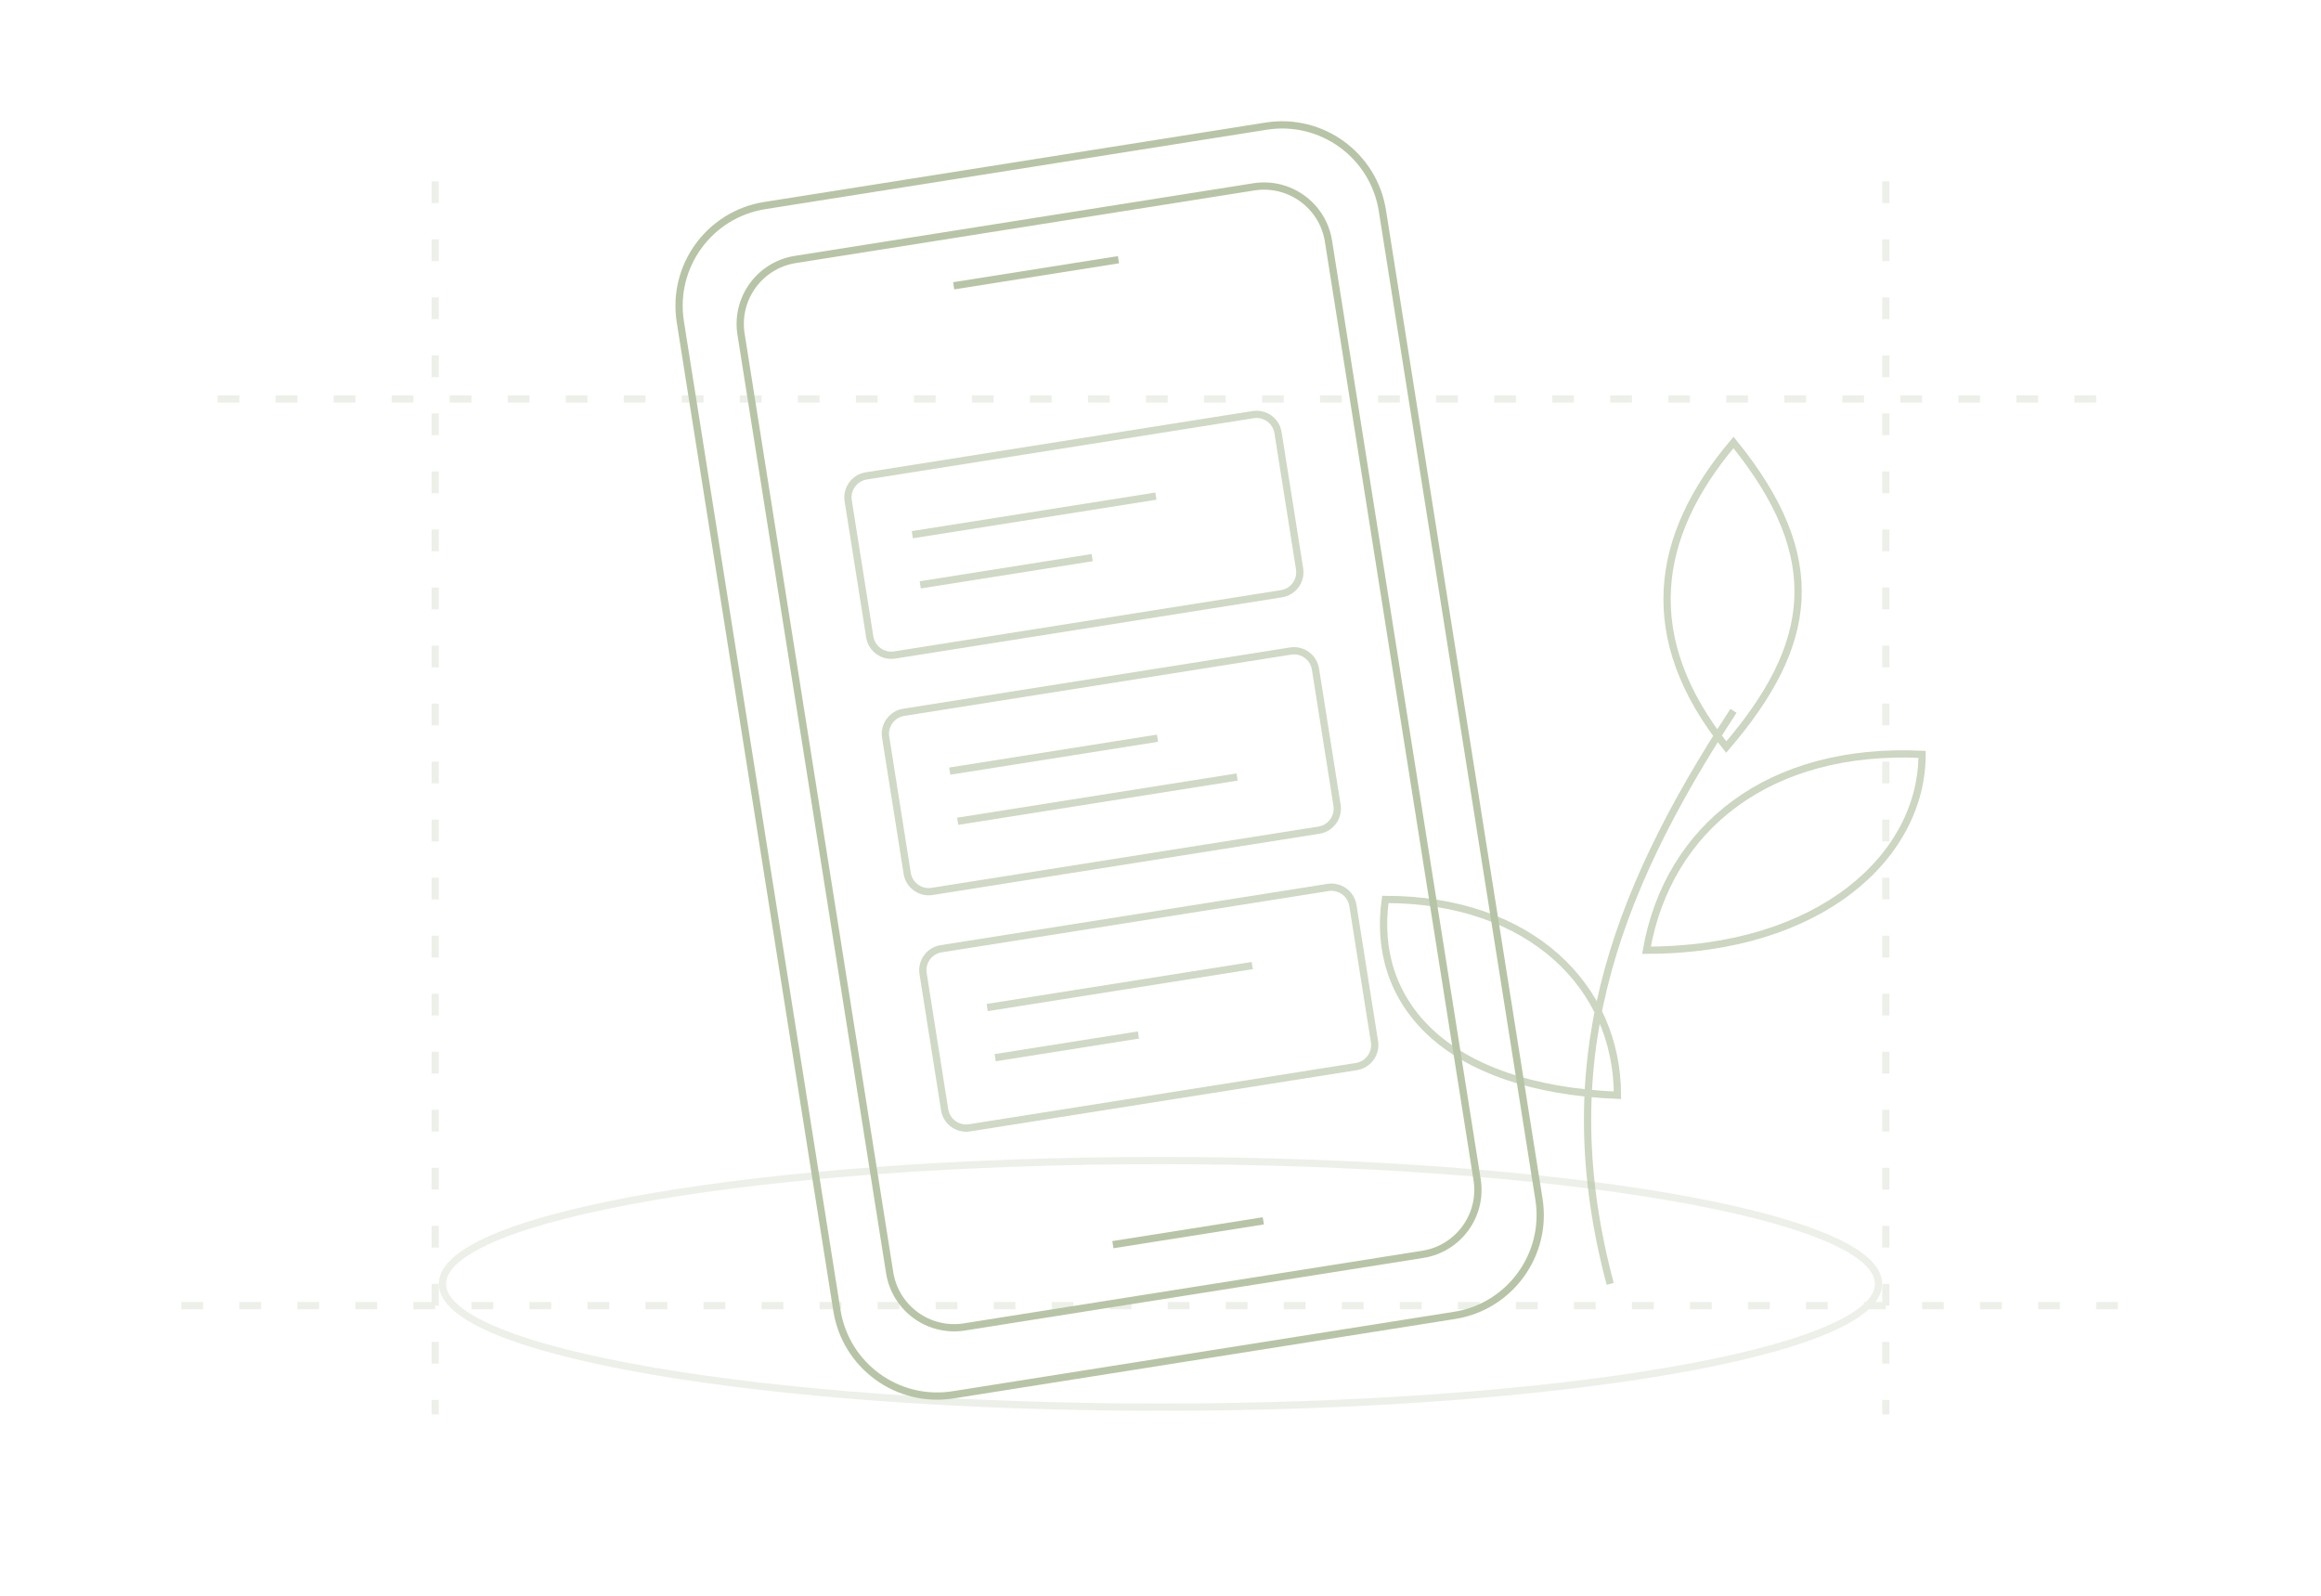
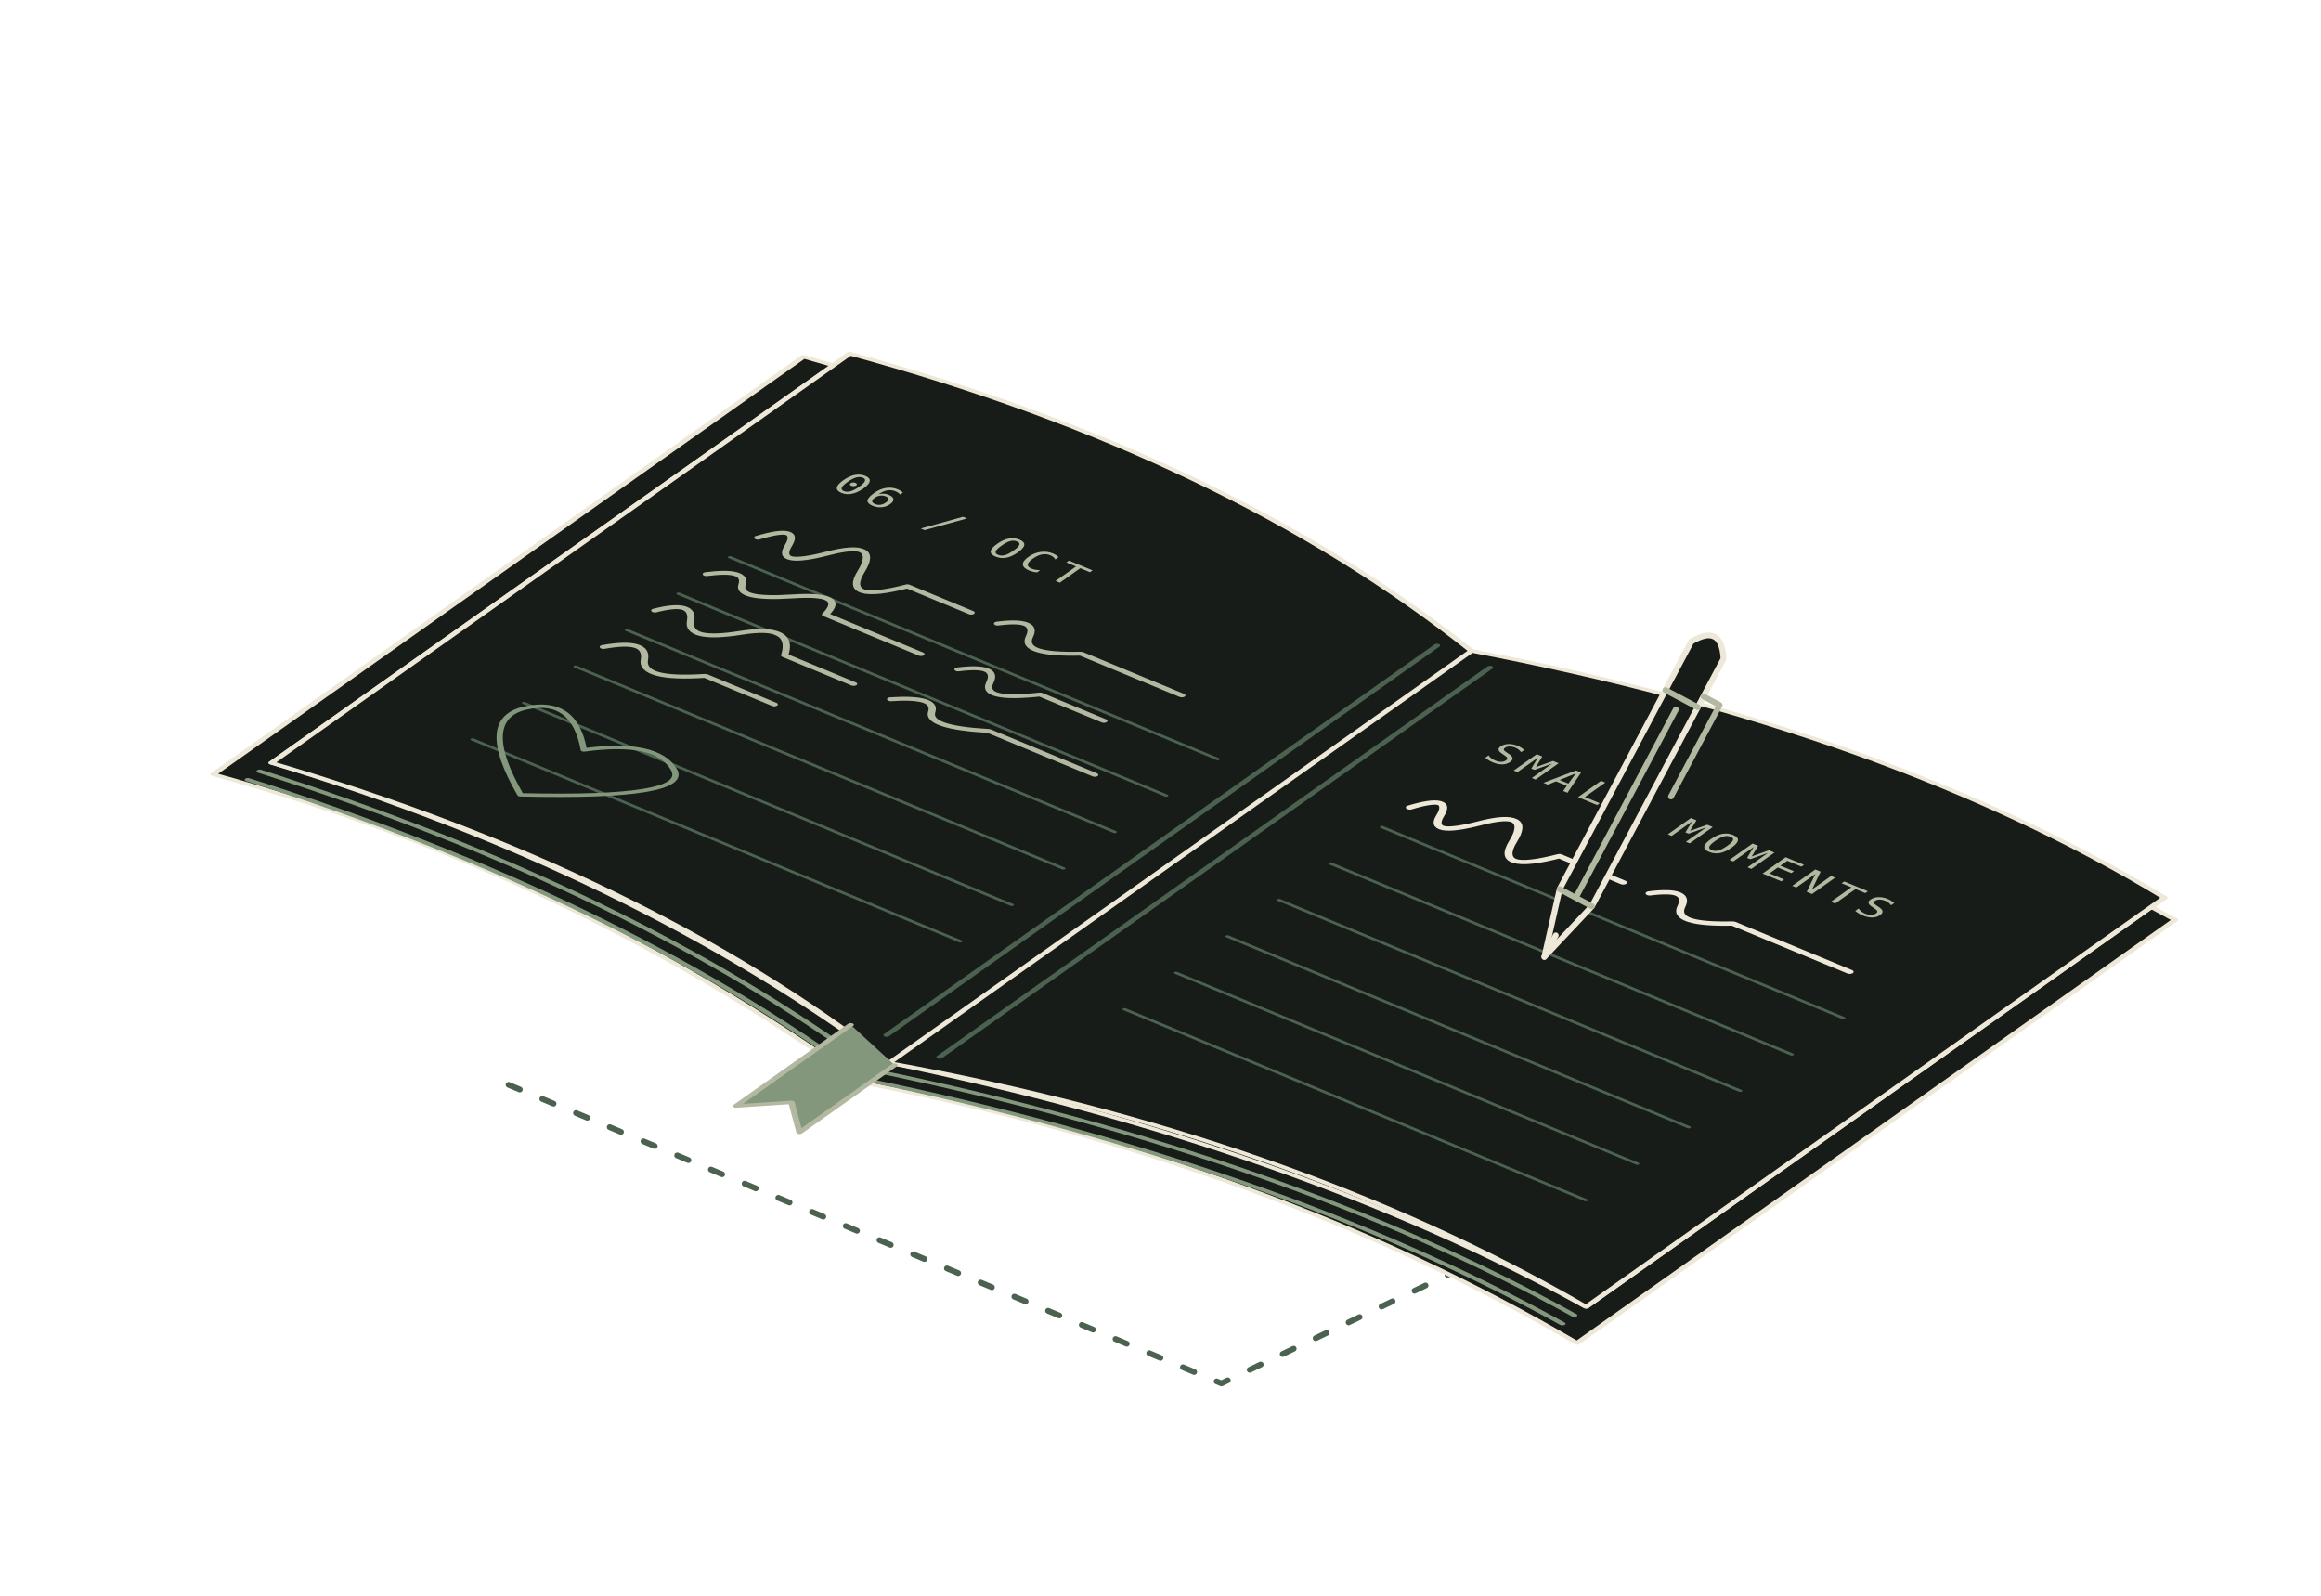
- <svg xmlns="http://www.w3.org/2000/svg" viewBox="0 0 320 220" fill="none" stroke="#b7c4a6" stroke-width="1">
-   <g opacity=".25">
-     <path d="M25 180h270M60 25v170M260 25v170M30 55h260" stroke-dasharray="3 5" />
-     <ellipse cx="160" cy="177" rx="99" ry="17" />
-   </g>
-   <g transform="rotate(-9 152 105)">
-     <rect x="104" y="22" width="98" height="166" rx="14" />
-     <rect x="112" y="30" width="82" height="149" rx="9" />
-     <path d="M142 37h23M143 171h21" />
-     <g opacity=".65">
-       <rect x="123" y="61" width="60" height="25" rx="3" />
-       <path d="M131 70h34m-34 7h24" />
-       <rect x="123" y="94" width="60" height="25" rx="3" />
-       <path d="M131 103h29m-29 7h39" />
-       <rect x="123" y="127" width="60" height="25" rx="3" />
-       <path d="M131 136h37m-37 7h20" />
+ <svg xmlns="http://www.w3.org/2000/svg" viewBox="0 0 320 220" fill="none" stroke="#eee8d8" stroke-width=".95" stroke-linecap="round" stroke-linejoin="round">
+   <g transform="translate(34 16) scale(.84)">
+     <path d="M43 159 160 208 283 149" stroke="#4c6250" stroke-dasharray="2 4" />
+     <g transform="matrix(.87 .36 -.65 .46 99 39)">
+       <path d="M-5 5Q57-6 124 13Q184-6 253 4V155Q186 143 124 163Q54 143-5 154Z" fill="#171c18" />
+       <path d="M0 0Q59-10 124 9Q188-10 248 0V146Q186 137 124 156Q61 137 0 146Z" fill="#171c18" />
+       <path d="M0 149Q64 141 124 159Q187 140 248 149M0 152Q64 144 124 162Q187 143 248 152" stroke="#83977c" />
+       <path d="M0 0Q62-12 124 9V156Q63 136 0 146ZM124 9Q187-12 248 0V146Q184 135 124 156Z" fill="#171c18" />
+       <path d="M119 11V150M129 11V150" stroke="#4c6250" />
+       <g stroke="#4c6250" stroke-width=".65">
+         <path d="M20 57H112 M143 57H230" />
+         <path d="M20 70H112 M143 70H230" />
+         <path d="M20 83H112 M143 83H230" />
+         <path d="M20 96H112 M143 96H230" />
+         <path d="M20 109H112 M143 109H230" />
+         <path d="M20 122H112 M143 122H230" />
+       </g>
+       <g fill="#b2b9a0" stroke="none" font-family="monospace" font-size="8" letter-spacing="1">
+         <text x="20" y="32">06 / OCT</text>
+         <text x="143" y="32">SMALL MOMENTS</text>
+       </g>
+       <g stroke="#b2b9a0" stroke-width="1.1">
+         <path d="M20 50q3-7 5-1t6-2 7 1 8-1h12m5 0q4-5 6 0t9-1h19M20 63q4-5 6-1t8-2 7 1h18m7 0q4-5 6 0t8-2h12M20 76q3-6 6-1t8-2 9 1h13m7 0q5-5 7-1t10-1h20M20 89q4-6 7-1t10-2h13" />
+       </g>
+       <path d="M35 114q-10-11-14-4t14 20q21-15 14-20t-14 4" stroke="#83977c" />
+       <path data-writing="" d="M143 50q3-7 5-1t6-2 7 1 8-1h12m5 0q4-5 6 0t9-1h22" stroke-width="1.2" />
+       <path d="M113 151v29l6-6 6 6v-24" fill="#83977c" stroke="#b2b9a0" />
+     </g>
+     <g data-pen="" transform="translate(213 138) rotate(28)">
+       <path d="M0 0-3-11V-57Q0-62 3-57V-11Z" fill="#171c18" />
+       <path d="M-3-11H3M-3-48H3M0-11V-46M3-50H6V-33" stroke="#b2b9a0" />
+       <path d="M0 0V-4" />
    </g>
  </g>
-   <g opacity=".7">
-     <path d="M222 177c-8-30 0-53 17-79m-16 53c-24-1-34-13-32-27 20 0 32 12 32 27Zm4-20c24 0 38-13 38-27-21-1-35 10-38 27Zm11-28c-12-15-10-29 1-42 13 16 11 28-1 42Z" />
-   </g>
</svg>
